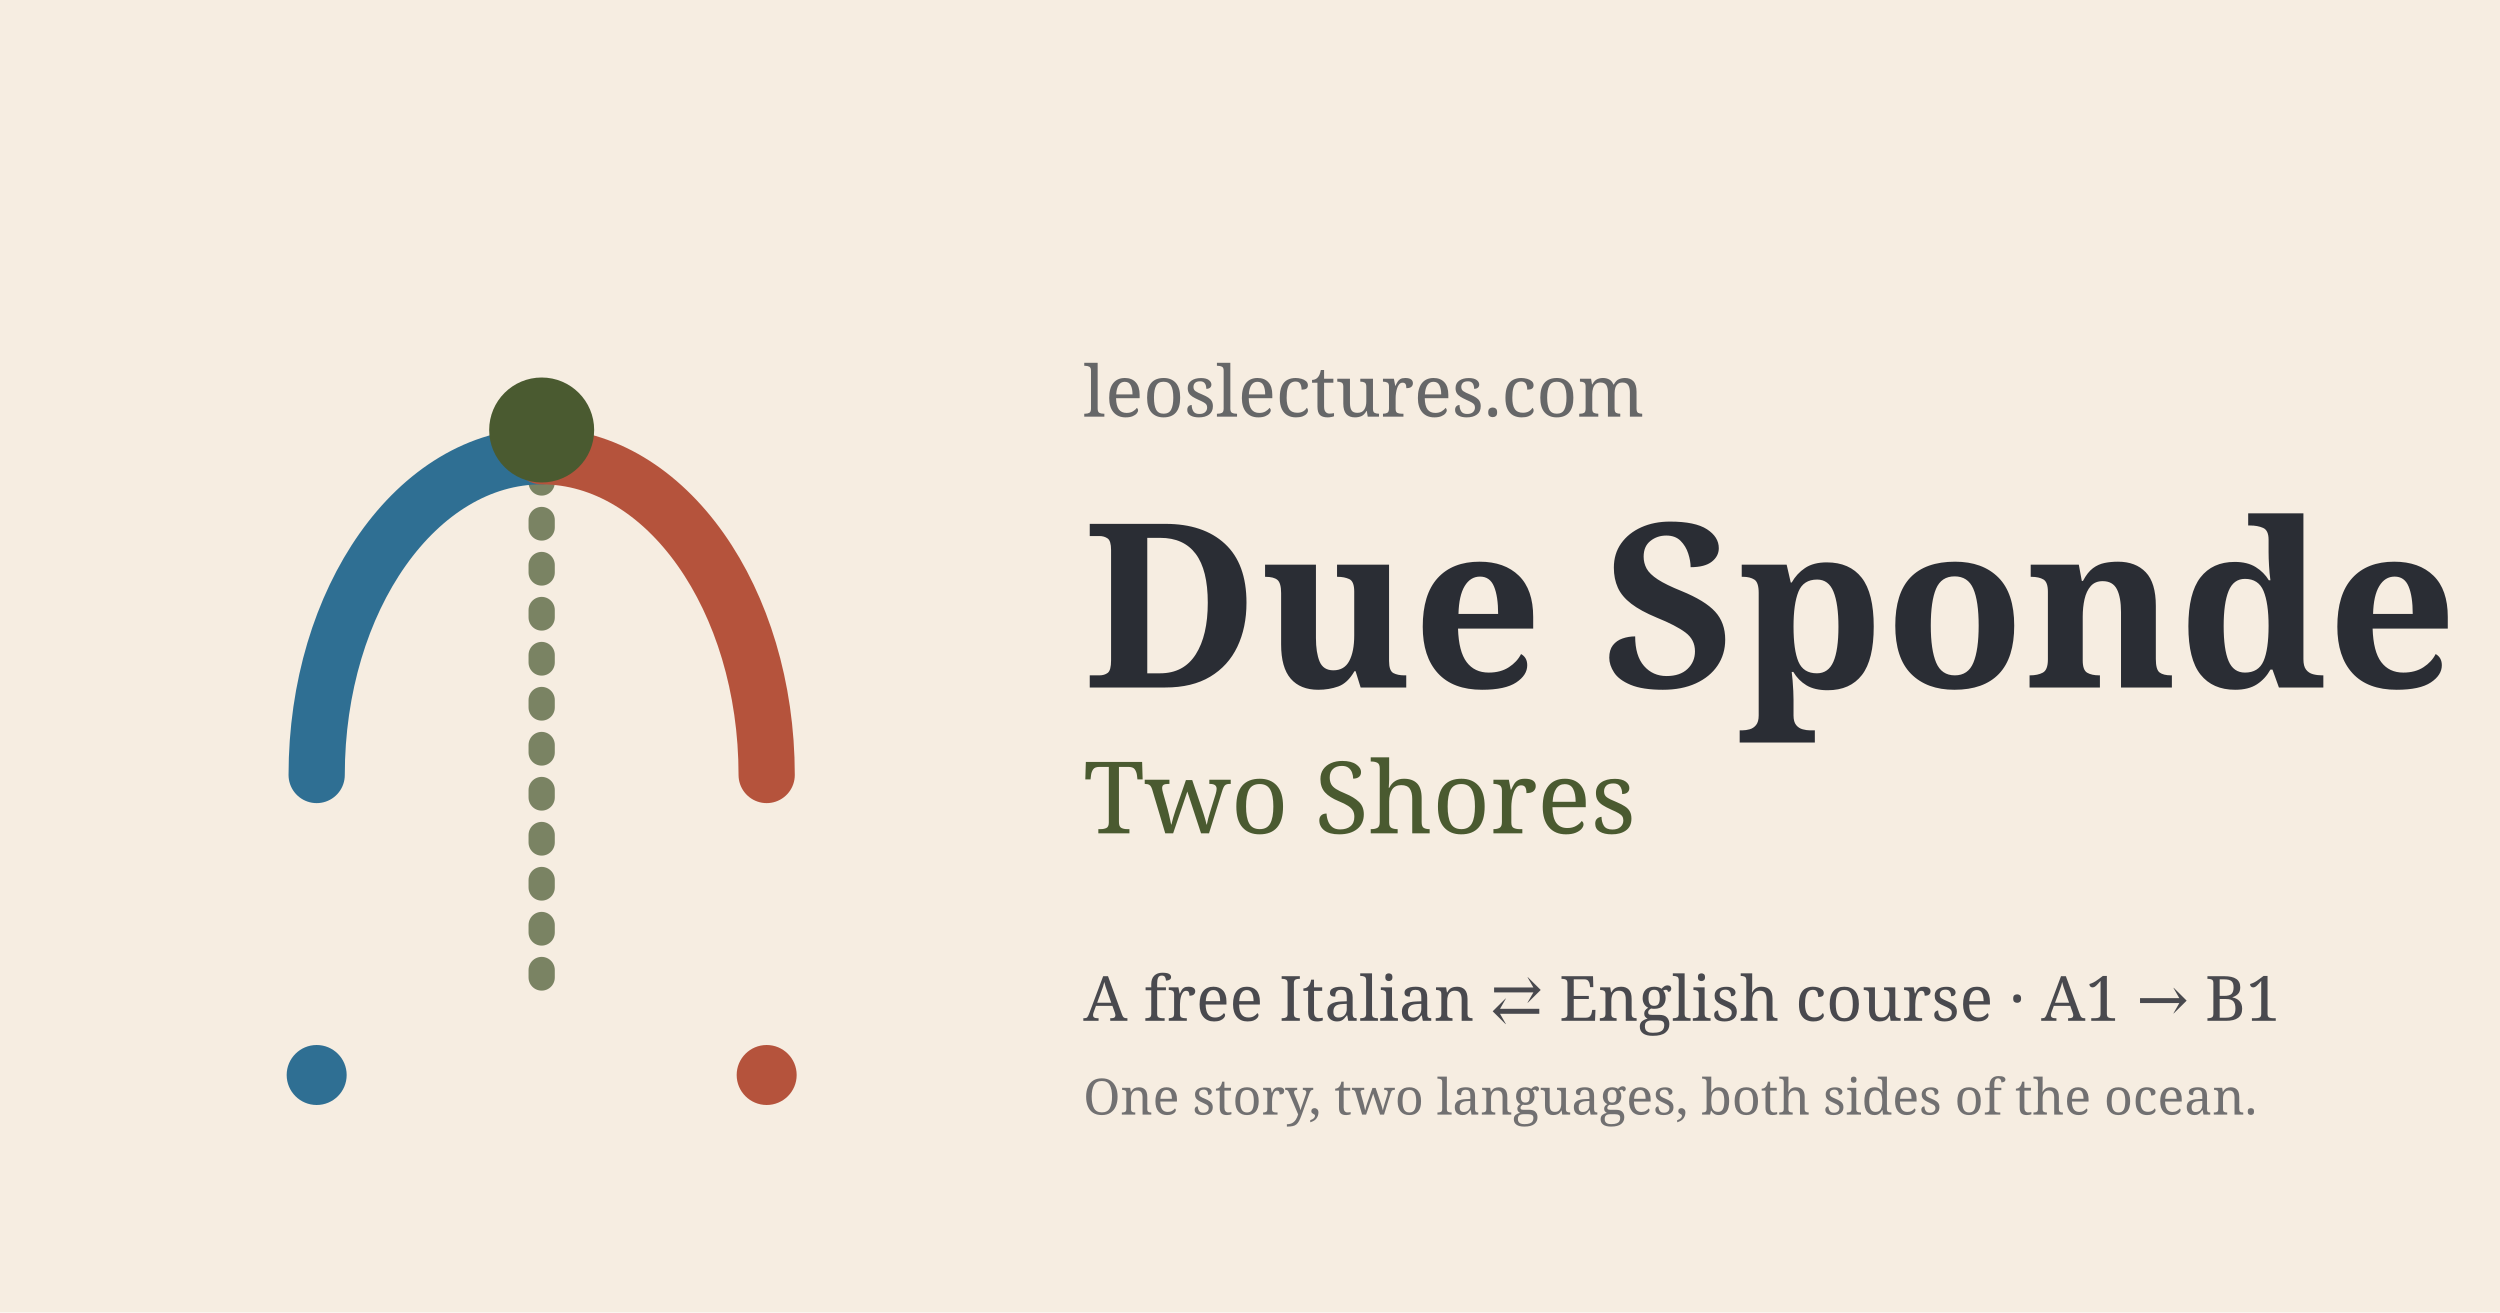
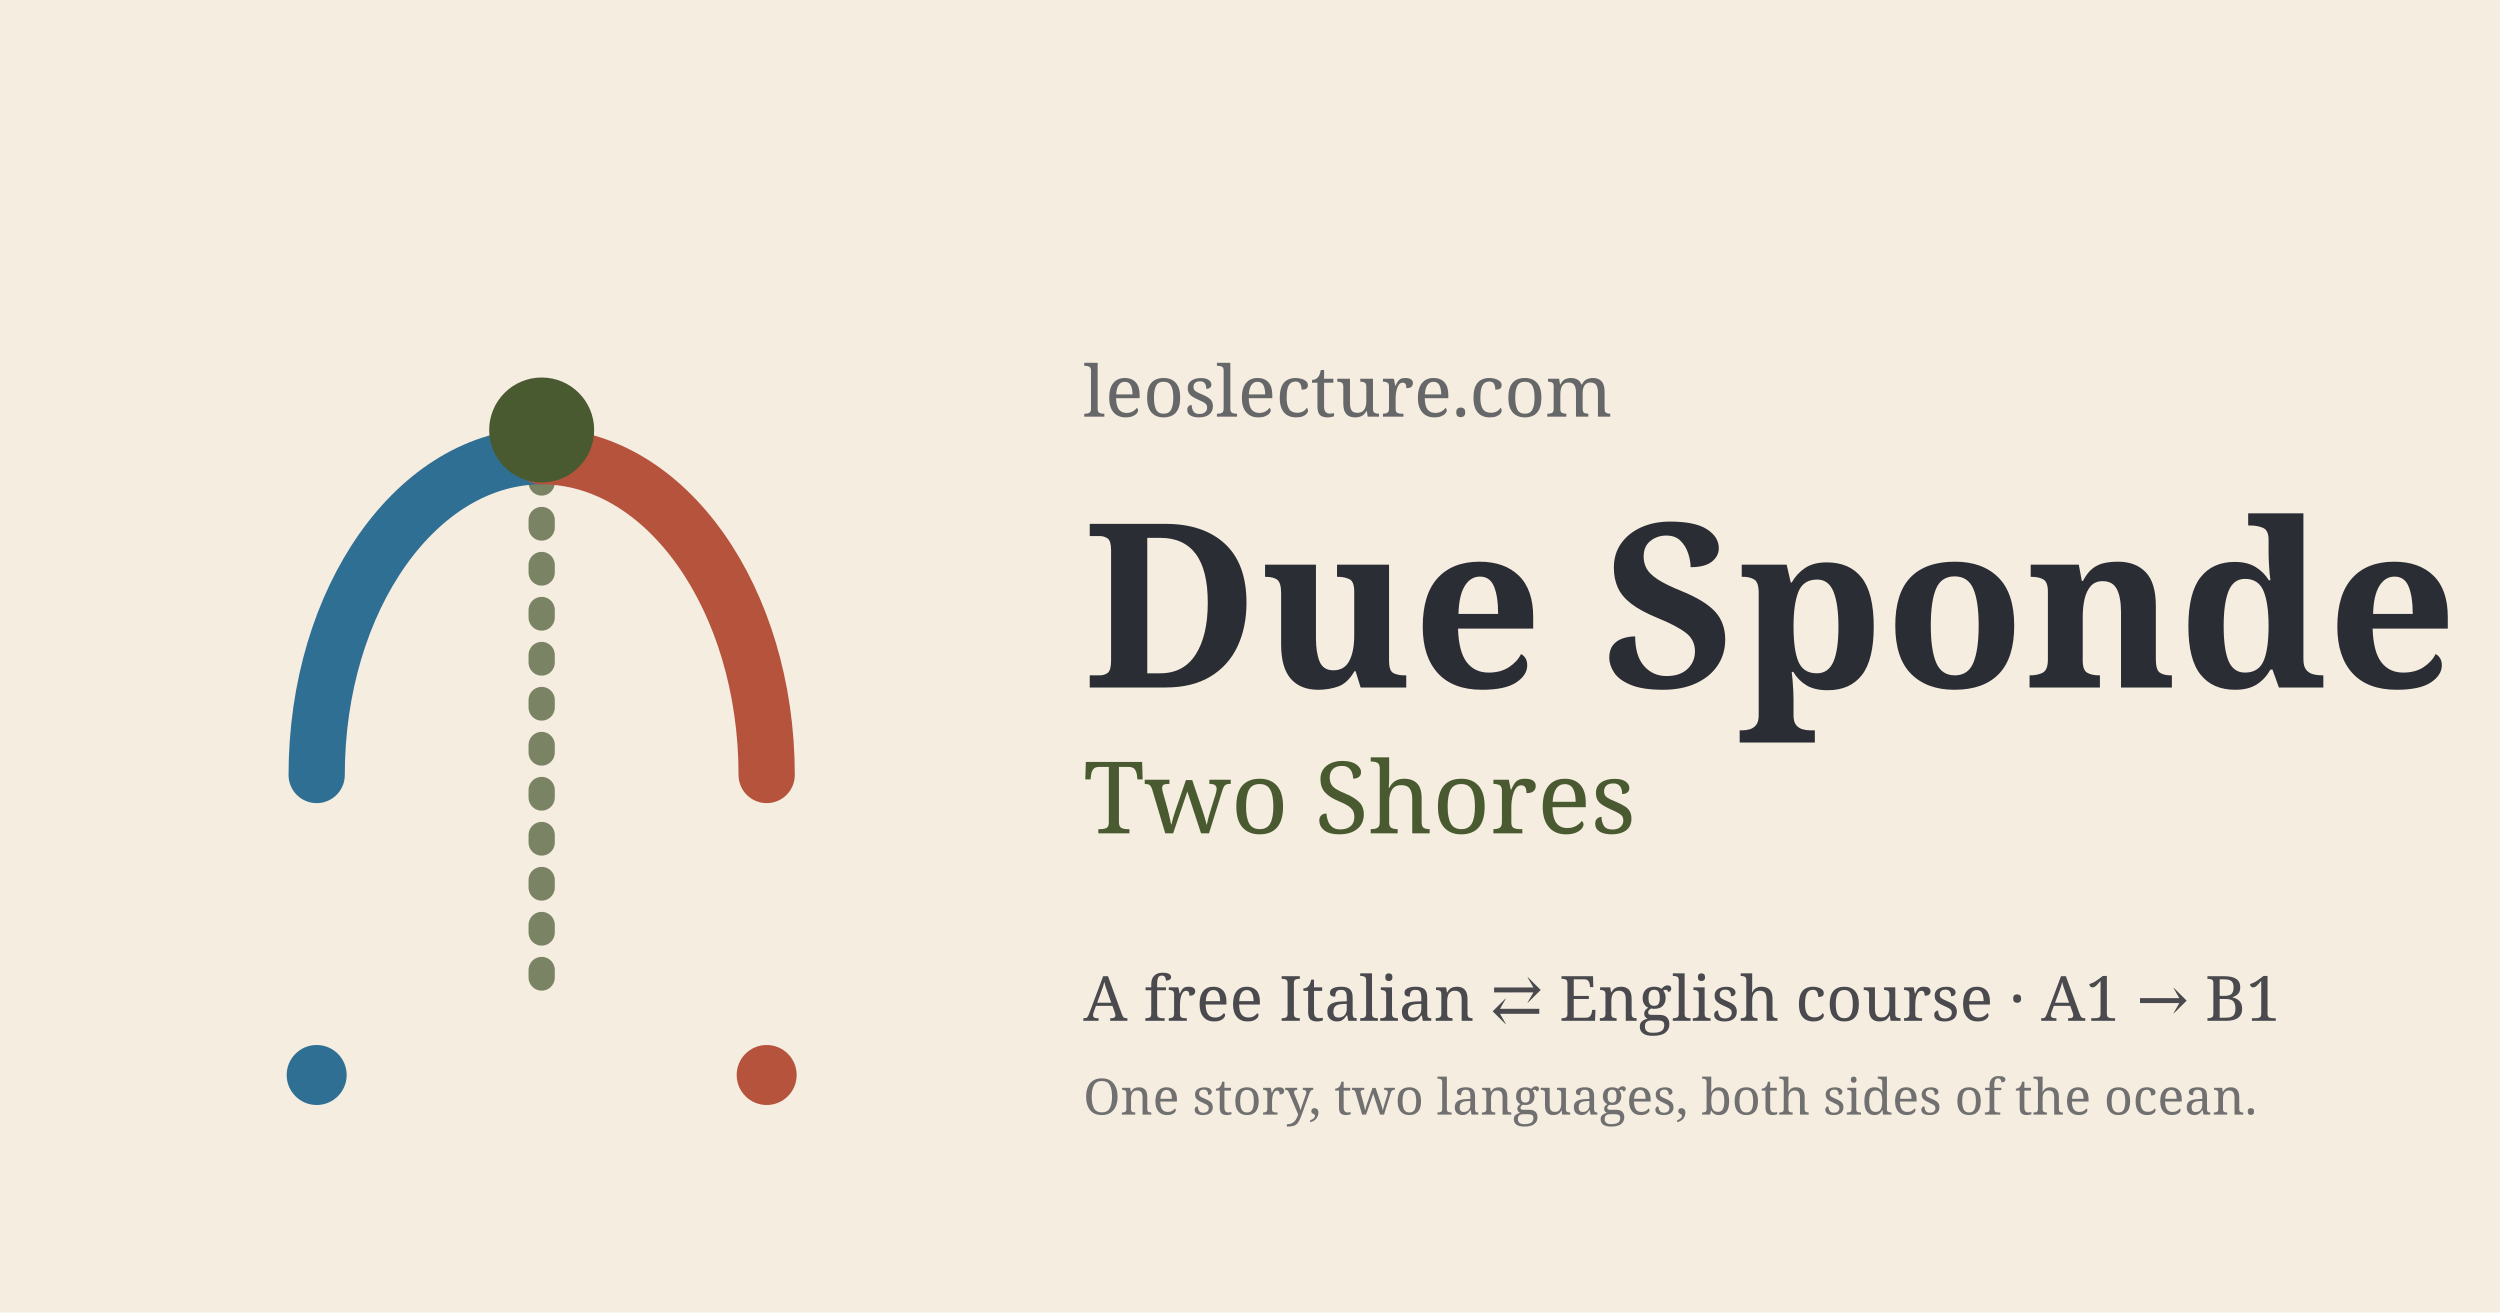
<svg xmlns="http://www.w3.org/2000/svg" viewBox="0 0 1200 630" font-family="Georgia, serif">
  <rect width="1200" height="630" fill="#f6ede1" />
  <g transform="translate(80 120) scale(1.8)">
    <line x1="100" y1="48" x2="100" y2="200" stroke="#7a8363" stroke-width="7" stroke-linecap="round" stroke-dasharray="2 10" />
    <path d="M 40 140 A 60 85 0 0 1 100 55" fill="none" stroke="#2f6f93" stroke-width="15" stroke-linecap="round" />
    <path d="M 100 55 A 60 85 0 0 1 160 140" fill="none" stroke="#b5533c" stroke-width="15" stroke-linecap="round" />
    <circle cx="100" cy="48" r="14" fill="#4a5a30" />
    <circle cx="40" cy="220" r="8" fill="#2f6f93" />
    <circle cx="160" cy="220" r="8" fill="#b5533c" />
  </g>
-   <text x="520" y="200" fill="#2a2d34" font-size="34" opacity=".7">leoslectures.com</text>
+   <text x="520" y="200" fill="#2a2d34" font-size="34" opacity=".7">leoslecture.com</text>
  <text x="520" y="330" fill="#2a2d34" font-size="110" font-weight="700">Due Sponde</text>
  <text x="520" y="400" fill="#4a5a30" font-size="48">Two Shores</text>
  <text x="520" y="490" fill="#2a2d34" font-size="30" opacity=".85">A free Italian ⇄ English course · A1 → B1</text>
  <text x="520" y="535" fill="#2a2d34" font-size="24" opacity=".65">One story, two languages, both sides of the ocean.</text>
</svg>
